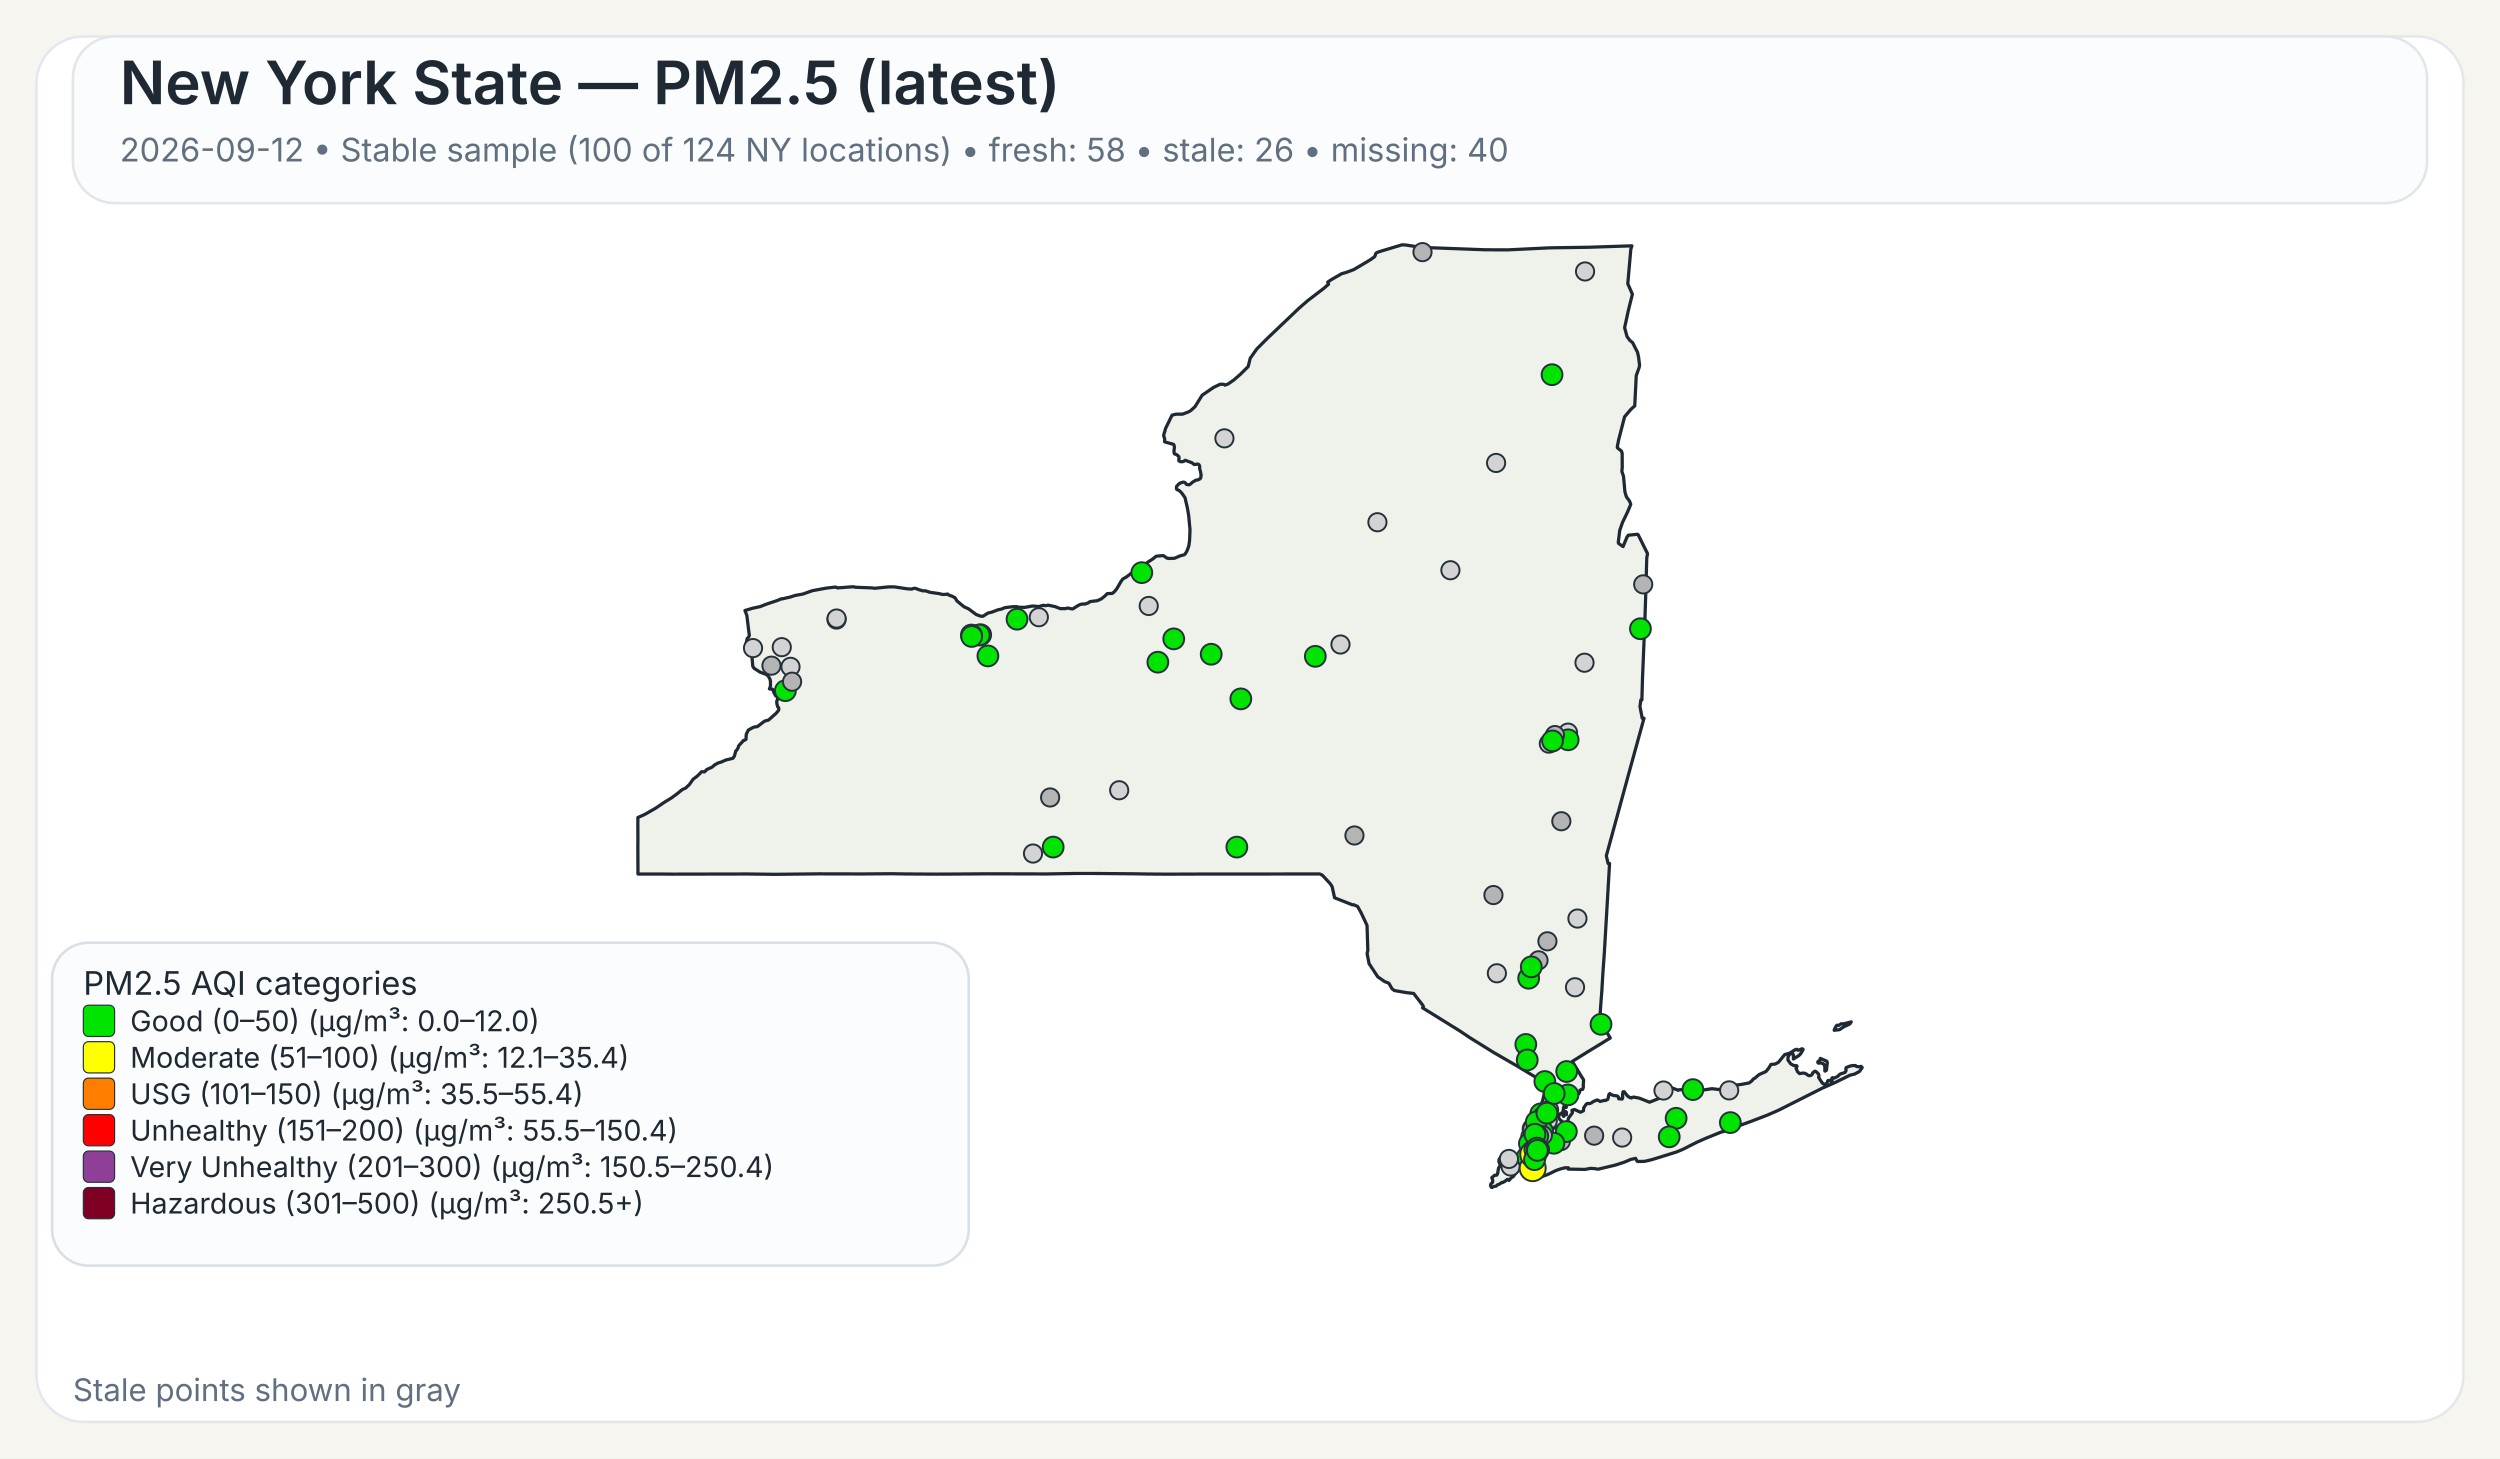
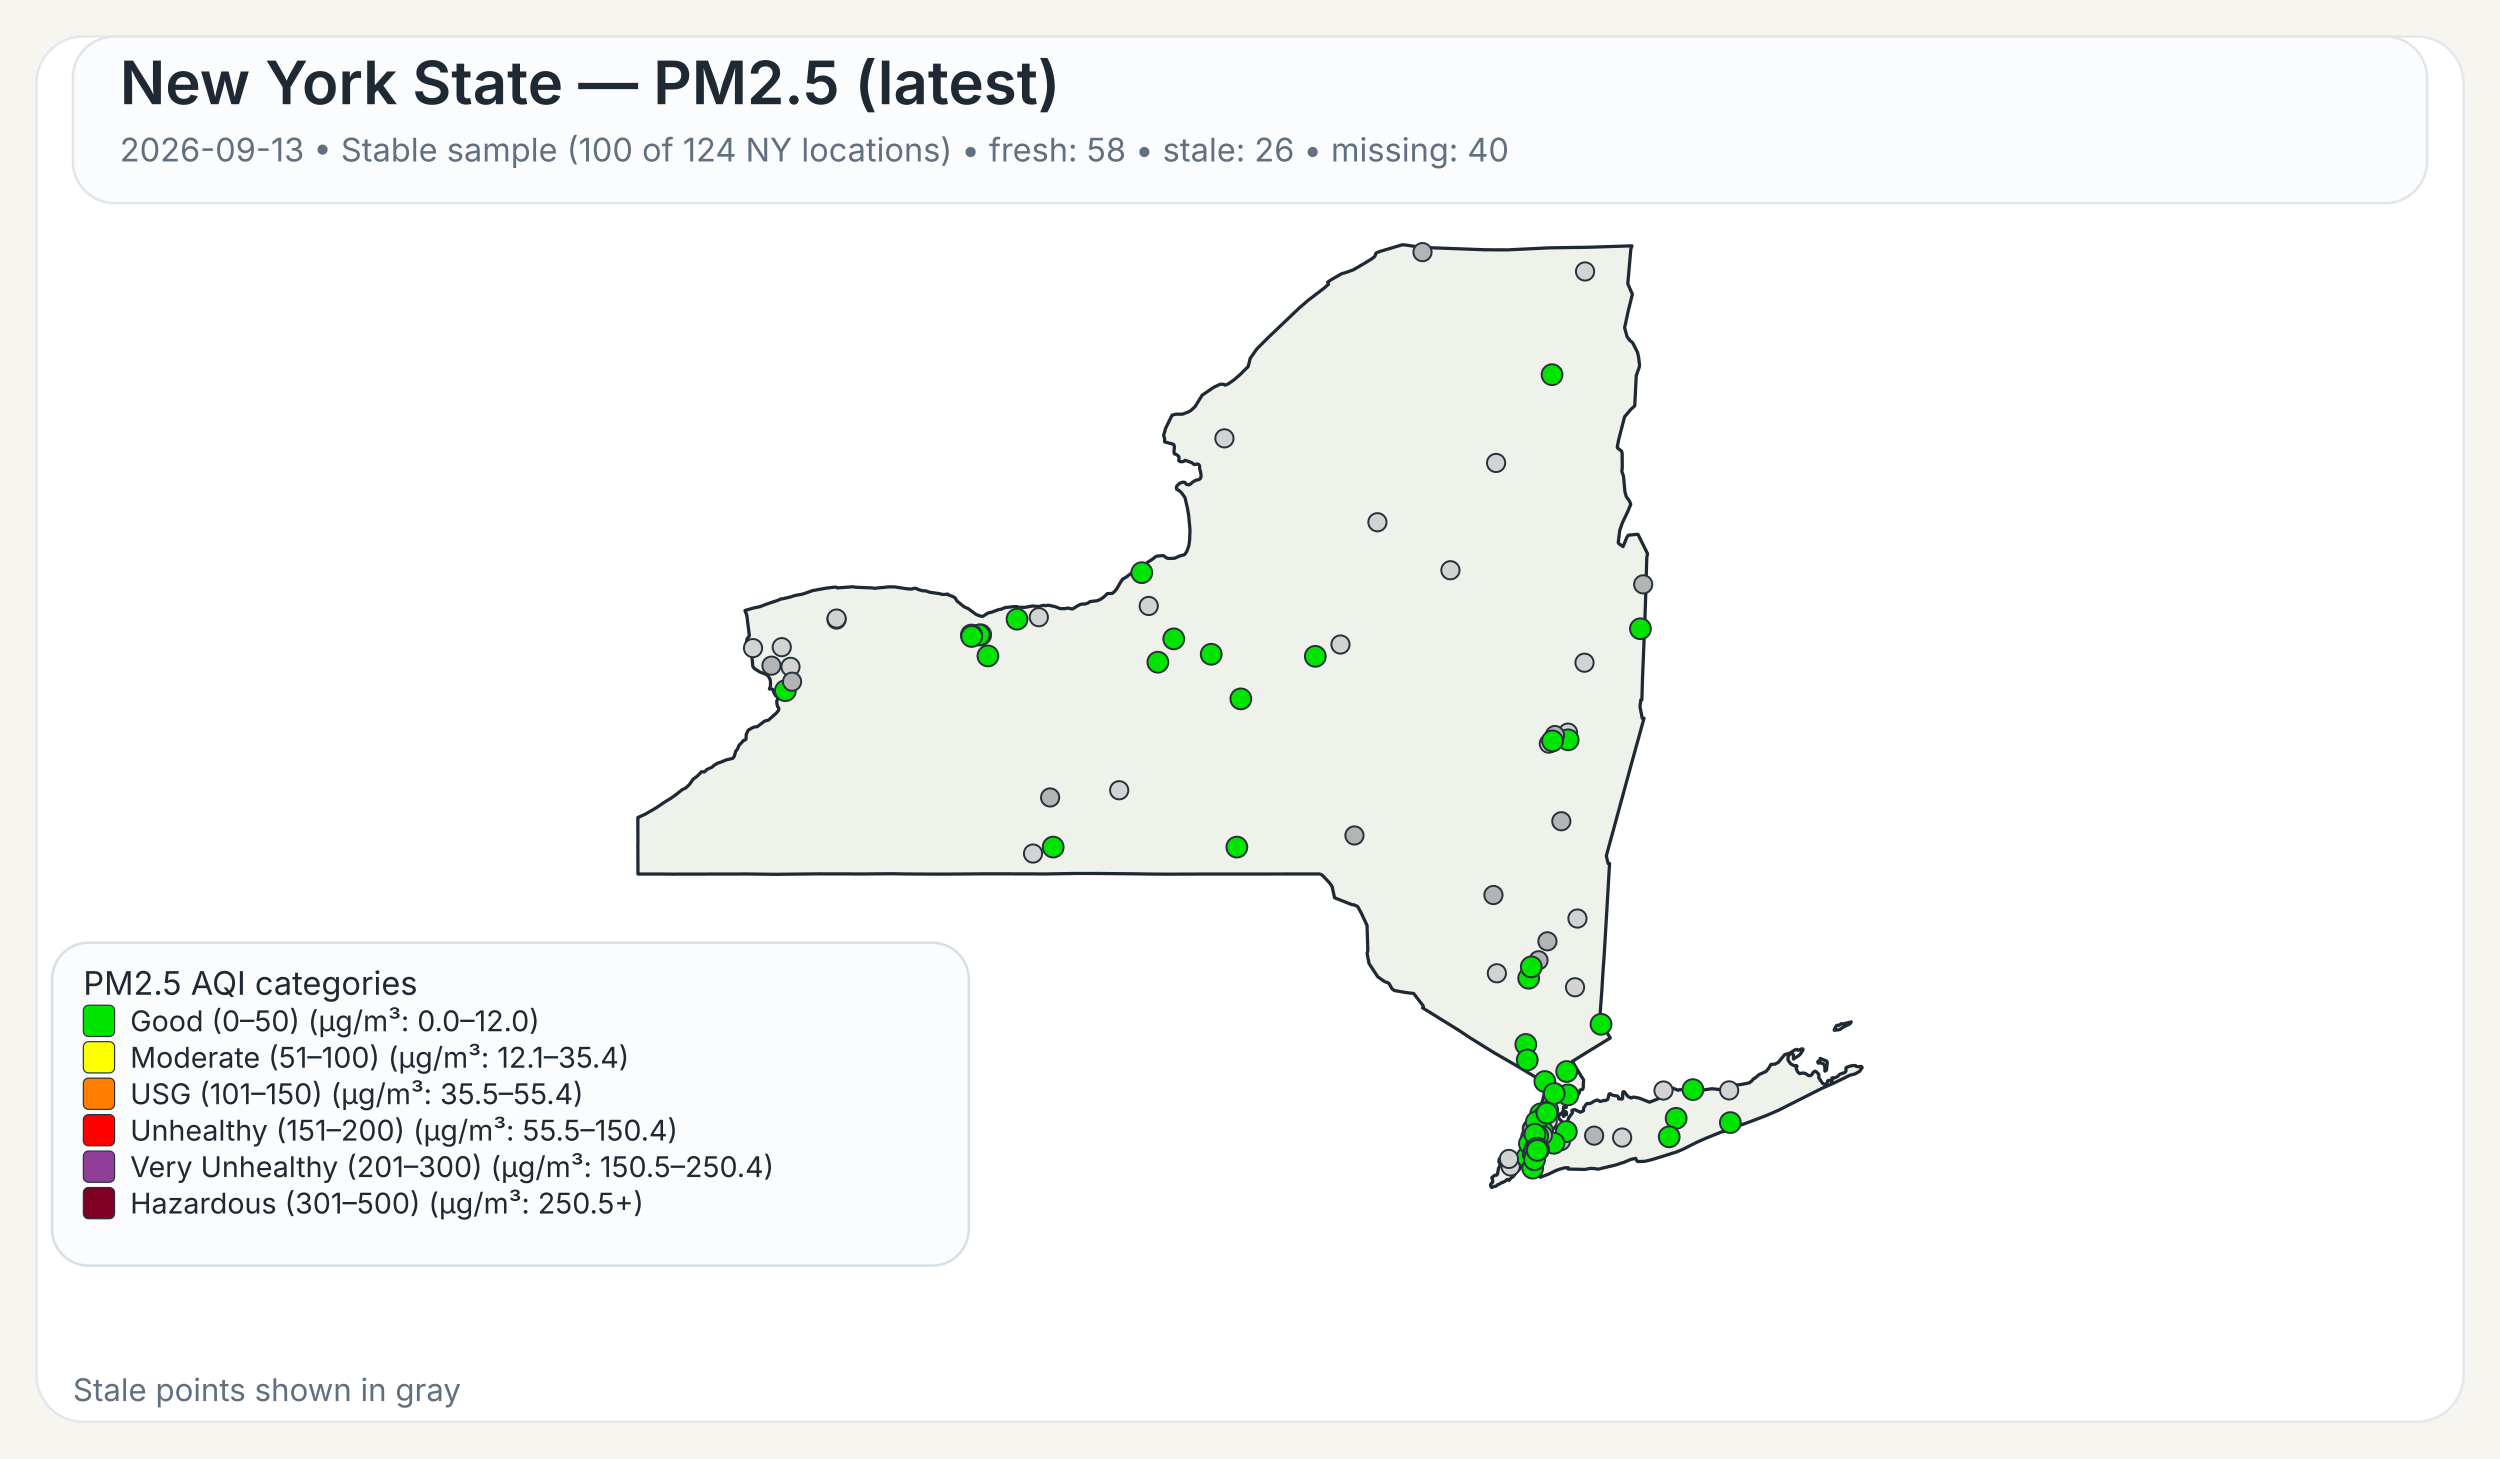
<svg xmlns="http://www.w3.org/2000/svg" width="960" height="560">
  <rect x="0" y="0" width="960" height="560" fill="#F7F5EF" />
  <rect x="14" y="14" width="932" height="532" rx="18" ry="18" fill="#FFFFFF" stroke="#E4E8EE" stroke-width="1" />
  <rect x="28" y="14" width="904" height="64" rx="16" ry="16" fill="#FBFCFD" stroke="#E1E6EB" stroke-width="1" />
  <text x="46" y="40" font-family="Public Sans, Inter, Aptos, Segoe UI, Arial, sans-serif" font-size="23" font-weight="600" fill="#1F2933">New York State — PM2.5 (latest)</text>
-   <text x="46" y="62" font-family="Public Sans, Inter, Aptos, Segoe UI, Arial, sans-serif" font-size="12.5" font-weight="400" fill="#607080">2026-09-12 • Stable sample (100 of 124 NY locations) • fresh: 58 • stale: 26 • missing: 40</text>
+   <text x="46" y="62" font-family="Public Sans, Inter, Aptos, Segoe UI, Arial, sans-serif" font-size="12.5" font-weight="400" fill="#607080">2026-09-13 • Stable sample (100 of 124 NY locations) • fresh: 58 • stale: 26 • missing: 40</text>
  <path d="M601.06,426.90 L601.23,426.83 L601.48,427.07 L601.55,427.32 L601.50,428.06 L601.28,428.08 L601.08,427.81 L601.04,427.27 L601.06,426.90 Z" fill="#EEF2EA" stroke="#1F2933" stroke-width="1.25" stroke-linejoin="round" />
  <path d="M585.16,439.66 L585.21,439.61 L585.24,439.63 L585.33,439.75 L585.00,440.50 L584.94,440.59 L584.83,440.54 L584.77,440.43 L584.80,440.38 L585.16,439.66 Z" fill="#EEF2EA" stroke="#1F2933" stroke-width="1.25" stroke-linejoin="round" />
  <path d="M579.00,452.87 L578.74,452.93 L578.02,453.54 L577.00,454.12 L576.75,454.04 L575.70,454.75 L575.07,454.93 L574.52,455.48 L573.72,455.58 L572.92,456.00 L572.71,455.95 L572.45,455.50 L572.36,455.05 L572.56,454.57 L573.14,454.01 L573.21,453.18 L572.85,452.21 L573.97,451.28 L574.68,451.28 L575.04,450.81 L575.45,448.53 L575.88,447.92 L575.97,447.53 L575.92,446.38 L575.63,446.32 L575.58,446.12 L575.66,445.16 L576.32,444.30 L576.87,444.03 L577.23,444.07 L577.46,444.30 L578.49,444.56 L580.44,444.30 L582.44,443.79 L583.07,443.83 L583.44,444.38 L583.57,445.77 L584.00,446.72 L584.43,447.38 L584.07,448.20 L583.53,448.95 L582.19,450.36 L580.96,451.93 L580.89,451.88 L580.35,452.27 L579.42,453.28 L579.25,452.99 L579.00,452.87 Z" fill="#EEF2EA" stroke="#1F2933" stroke-width="1.25" stroke-linejoin="round" />
  <path d="M698.65,407.28 L698.89,406.98 L698.98,406.42 L701.51,407.51 L701.69,408.12 L701.35,410.97 L700.83,411.31 L700.74,411.25 L700.74,409.57 L700.38,408.71 L700.19,408.52 L699.35,408.18 L698.24,408.24 L698.08,408.08 L698.02,407.81 L698.15,407.57 L698.65,407.28 Z" fill="#EEF2EA" stroke="#1F2933" stroke-width="1.25" stroke-linejoin="round" />
  <path d="M709.87,392.68 L710.87,392.40 L710.37,393.17 L709.71,393.51 L708.74,393.94 L707.77,394.42 L706.83,395.10 L706.37,395.39 L704.33,395.63 L704.44,395.18 L704.77,394.57 L705.12,393.94 L705.39,393.69 L706.11,393.74 L707.05,393.11 L707.70,393.19 L709.32,392.81 L709.87,392.68 Z" fill="#EEF2EA" stroke="#1F2933" stroke-width="1.25" stroke-linejoin="round" />
  <path d="M601.43,424.75 L601.44,424.82 L601.44,424.87 L601.44,424.97 L601.48,425.16 L601.44,425.24 L601.21,425.31 L600.95,425.08 L600.95,424.92 L601.10,424.88 L601.13,424.65 L601.23,424.58 L601.37,424.64 L601.42,424.70 L601.43,424.75 Z" fill="#EEF2EA" stroke="#1F2933" stroke-width="1.25" stroke-linejoin="round" />
  <path d="M623.05,163.10 L621.53,169.00 L621.04,171.61 L621.07,171.95 L622.62,173.20 L622.91,174.06 L622.94,179.46 L622.80,180.98 L623.43,182.92 L623.96,188.79 L624.50,190.70 L624.50,190.71 L625.79,192.51 L626.21,193.67 L625.60,195.12 L625.01,196.54 L623.06,200.59 L622.75,201.47 L621.98,203.67 L621.41,208.34 L621.56,208.68 L623.25,209.89 L624.72,206.33 L625.25,205.52 L628.84,205.16 L629.06,205.34 L632.45,212.18 L632.66,212.61 L632.36,214.21 L632.03,225.74 L632.03,225.80 L632.02,226.34 L632.00,227.05 L631.90,230.25 L631.64,238.09 L631.03,253.00 L630.74,259.97 L630.73,260.06 L630.73,260.23 L630.48,268.80 L630.08,268.74 L629.75,271.32 L630.61,275.80 L631.30,275.80 L628.80,284.88 L626.09,294.70 L622.63,307.38 L616.83,328.64 L617.50,331.57 L618.07,331.57 L617.02,349.62 L617.02,349.66 L616.71,354.88 L616.28,362.25 L616.04,366.27 L615.53,373.42 L615.30,377.22 L615.29,377.28 L615.29,377.35 L615.28,377.44 L615.28,377.49 L615.27,377.53 L615.19,379.03 L615.19,379.14 L615.18,379.18 L615.18,379.35 L615.17,379.49 L615.12,380.31 L615.09,380.73 L615.08,380.89 L614.72,385.46 L614.66,386.30 L614.29,391.98 L618.35,398.60 L616.75,399.56 L616.45,399.75 L610.52,403.39 L609.46,404.03 L609.01,404.31 L603.77,407.58 L605.77,410.89 L606.19,411.58 L606.62,412.29 L607.18,413.23 L608.08,414.62 L608.12,414.70 L607.96,416.83 L608.04,417.28 L607.81,418.17 L607.68,418.35 L607.54,418.27 L606.73,418.62 L606.42,419.73 L606.23,420.03 L605.55,420.48 L604.13,421.08 L603.54,421.65 L602.05,422.64 L600.59,424.82 L600.46,425.17 L600.38,425.37 L600.34,426.13 L600.15,426.98 L600.19,427.32 L600.39,427.51 L600.54,427.87 L600.54,428.09 L600.53,428.27 L600.60,428.55 L600.51,428.65 L600.44,428.71 L600.35,428.62 L600.18,428.29 L600.01,427.93 L600.10,427.54 L599.94,427.19 L599.85,427.21 L599.64,427.48 L599.51,427.81 L599.07,427.70 L598.72,427.92 L598.55,428.85 L598.57,429.17 L598.77,429.63 L599.21,430.17 L599.64,430.41 L600.31,431.59 L600.59,432.07 L600.90,432.04 L601.36,431.60 L601.36,431.60 L602.21,429.98 L602.19,429.51 L603.74,427.42 L603.84,427.11 L603.60,426.42 L603.67,426.33 L604.61,426.05 L606.88,427.09 L607.17,426.96 L608.05,426.54 L608.14,425.40 L608.93,424.24 L609.36,423.80 L609.77,423.70 L610.33,423.82 L611.26,423.43 L611.66,423.07 L613.16,422.42 L613.38,422.39 L614.46,422.95 L616.17,422.51 L616.43,422.62 L617.32,422.20 L617.49,421.82 L617.52,421.77 L617.81,420.28 L618.19,419.93 L618.22,419.96 L618.50,420.18 L618.60,420.26 L618.84,420.36 L619.48,420.63 L619.66,420.66 L619.90,420.69 L620.59,420.79 L621.03,420.85 L621.08,420.86 L621.49,421.26 L621.50,421.39 L621.55,421.93 L622.90,422.03 L623.09,421.64 L623.06,420.27 L623.21,419.33 L623.28,419.23 L623.69,419.22 L624.78,420.64 L625.29,421.11 L626.07,421.51 L626.50,421.62 L626.59,421.46 L627.35,421.28 L629.51,421.69 L629.51,421.69 L633.42,423.24 L638.19,421.34 L638.36,420.84 L638.45,419.18 L638.68,418.35 L640.49,417.89 L642.20,417.80 L644.45,418.67 L644.65,418.48 L647.29,418.32 L649.72,418.35 L652.18,418.65 L653.70,418.61 L657.40,418.06 L660.48,418.42 L661.32,417.62 L664.03,416.80 L665.53,416.46 L666.97,416.64 L668.73,416.40 L671.71,415.83 L672.90,414.88 L673.16,414.40 L673.82,414.05 L675.50,412.63 L678.13,411.46 L679.12,410.27 L680.04,408.74 L681.66,408.60 L682.91,407.93 L685.34,404.94 L686.69,404.59 L687.35,404.38 L689.21,403.16 L689.94,402.93 L690.28,403.23 L690.57,403.30 L691.93,402.73 L692.35,402.87 L692.38,403.11 L691.44,404.66 L690.75,405.35 L688.66,406.65 L688.68,405.06 L688.30,404.60 L687.92,404.54 L687.60,404.66 L687.09,405.06 L686.58,406.01 L686.59,407.08 L687.65,408.54 L688.81,409.15 L689.85,409.20 L690.06,409.50 L689.68,410.21 L690.24,411.51 L691.03,412.27 L692.17,412.06 L692.88,412.09 L693.59,412.39 L694.51,413.06 L695.19,413.03 L695.62,412.79 L695.84,412.56 L696.12,411.95 L696.83,411.38 L696.98,411.33 L697.37,411.49 L698.35,412.46 L698.48,413.14 L698.35,413.73 L699.60,415.66 L700.04,416.12 L700.44,416.32 L700.84,416.33 L701.58,415.93 L701.76,415.37 L701.81,415.13 L701.99,414.91 L702.86,414.89 L703.07,415.26 L703.12,415.25 L703.24,415.22 L703.45,415.13 L703.57,414.86 L703.45,414.38 L703.43,414.00 L703.70,413.83 L704.39,413.98 L705.62,413.37 L706.56,412.46 L708.48,411.82 L708.83,411.29 L708.88,410.85 L708.80,410.51 L708.92,409.94 L710.19,409.44 L711.31,409.19 L712.51,409.17 L712.73,409.44 L713.09,409.58 L714.27,409.63 L714.58,409.48 L714.99,409.75 L715.07,409.99 L714.02,411.45 L712.24,412.42 L710.34,412.90 L704.77,415.65 L699.71,417.88 L682.98,426.32 L678.57,428.24 L672.42,430.60 L662.20,434.30 L661.73,434.58 L661.49,434.51 L660.84,434.74 L655.19,437.03 L651.62,438.61 L646.31,441.30 L643.78,442.36 L638.41,444.04 L634.66,445.20 L632.83,445.67 L631.47,445.96 L631.32,445.96 L628.83,446.02 L628.63,445.87 L628.07,444.81 L626.15,445.24 L623.74,446.28 L621.85,446.89 L620.27,447.40 L613.61,448.98 L612.34,448.74 L610.73,448.66 L608.60,449.06 L605.36,448.99 L602.17,448.93 L602.19,448.77 L602.25,448.43 L600.97,448.42 L599.39,448.83 L599.07,448.91 L597.43,449.50 L594.79,450.81 L591.48,452.07 L591.48,451.26 L591.59,450.86 L591.41,450.49 L591.24,450.39 L590.88,450.18 L590.56,449.81 L590.00,449.87 L588.10,450.05 L587.46,450.03 L587.05,449.85 L586.87,449.72 L586.81,449.43 L587.15,448.99 L587.21,448.90 L587.49,448.42 L587.39,448.02 L586.94,447.62 L585.63,447.32 L585.23,446.64 L585.06,445.69 L585.31,444.71 L585.45,444.41 L585.68,443.96 L586.50,442.95 L586.37,441.37 L586.22,441.17 L586.16,441.08 L586.11,440.71 L586.29,440.19 L586.49,440.03 L586.59,439.53 L586.42,439.11 L586.13,438.91 L586.77,435.14 L587.04,434.58 L587.53,433.54 L588.00,432.56 L588.37,431.79 L590.66,426.98 L591.27,425.68 L591.55,425.09 L591.55,425.09 L591.90,424.00 L592.36,422.57 L592.47,422.24 L593.89,415.87 L593.37,415.86 L592.83,415.54 L585.14,410.91 L585.14,410.91 L582.09,409.08 L581.83,408.93 L574.90,404.92 L573.64,404.20 L565.84,399.35 L564.27,398.37 L560.37,395.76 L546.26,387.01 L546.57,386.68 L546.49,386.22 L542.83,381.48 L542.63,381.46 L540.06,381.17 L535.45,380.37 L534.54,379.69 L533.32,377.55 L531.70,376.93 L529.06,375.09 L525.71,370.01 L525.14,367.03 L524.96,366.10 L525.25,365.02 L524.94,355.37 L522.72,350.61 L521.32,348.08 L519.78,347.40 L519.41,347.49 L512.48,344.75 L511.52,340.44 L510.72,339.24 L507.79,336.09 L506.74,335.59 L502.43,335.60 L502.18,335.60 L499.75,335.60 L499.39,335.61 L499.35,335.61 L469.83,335.63 L469.66,335.63 L462.36,335.64 L461.30,335.63 L460.85,335.63 L460.00,335.64 L448.21,335.68 L447.85,335.68 L441.17,335.63 L440.91,335.63 L435.49,335.54 L435.46,335.54 L420.14,335.41 L418.99,335.41 L413.90,335.41 L413.83,335.41 L413.52,335.41 L412.93,335.41 L412.60,335.42 L411.23,335.45 L411.22,335.45 L408.74,335.48 L408.73,335.48 L401.77,335.60 L379.14,335.54 L372.91,335.59 L364.59,335.65 L360.26,335.66 L359.71,335.67 L347.88,335.60 L347.87,335.60 L342.30,335.51 L337.43,335.55 L331.40,335.60 L314.24,335.56 L297.70,335.74 L295.08,335.71 L287.13,335.61 L286.61,335.61 L258.23,335.67 L257.47,335.66 L253.93,335.63 L253.07,335.62 L253.07,335.63 L244.98,335.62 L244.93,325.04 L244.95,323.48 L244.96,322.52 L244.95,321.67 L244.95,321.16 L244.95,320.84 L244.93,316.08 L244.94,315.42 L244.94,313.93 L247.57,312.75 L251.88,310.27 L254.93,308.19 L257.77,306.44 L259.87,304.92 L262.02,303.17 L263.28,302.62 L264.74,301.24 L266.14,299.24 L267.54,298.19 L268.72,297.09 L269.32,296.39 L269.90,296.33 L270.33,296.44 L270.54,296.38 L271.04,295.92 L271.36,295.51 L273.40,294.60 L274.52,293.65 L275.81,292.96 L276.98,292.61 L278.76,291.83 L281.41,291.20 L282.01,290.34 L282.12,289.92 L282.55,288.31 L282.75,288.22 L283.00,287.95 L283.49,287.01 L283.63,286.42 L285.57,284.28 L285.90,284.29 L286.46,283.91 L286.55,282.02 L287.35,280.35 L289.13,279.36 L289.89,279.12 L290.78,279.05 L293.57,276.92 L295.12,276.50 L298.07,273.86 L298.97,272.76 L299.09,272.13 L298.79,271.45 L298.62,271.42 L298.36,270.43 L298.24,269.33 L298.55,268.66 L298.61,268.16 L298.25,267.28 L297.85,267.20 L297.24,266.09 L296.70,264.68 L295.46,264.54 L295.86,263.47 L295.86,261.59 L295.66,260.80 L295.08,259.71 L294.94,259.59 L294.28,258.99 L291.89,258.11 L289.57,256.64 L289.07,255.88 L288.57,250.10 L288.55,249.89 L286.78,249.43 L286.31,248.17 L286.88,245.30 L287.63,244.40 L287.73,243.95 L286.78,236.32 L286.06,234.43 L289.07,233.54 L291.93,232.93 L294.37,231.97 L298.62,230.55 L299.99,229.95 L300.12,230.02 L303.47,229.26 L305.29,228.66 L308.28,228.12 L312.00,226.81 L317.17,225.86 L320.65,225.44 L321.03,225.47 L321.59,225.76 L322.04,225.72 L327.70,225.30 L328.39,225.50 L334.82,225.75 L335.83,225.90 L341.09,225.38 L343.51,225.37 L348.32,226.10 L349.98,226.20 L350.03,226.20 L351.12,225.89 L351.79,225.98 L352.52,226.34 L354.31,226.87 L355.38,226.87 L357.13,227.45 L360.63,227.94 L361.77,228.24 L362.50,228.28 L363.98,228.13 L364.17,228.44 L365.74,229.01 L366.72,229.54 L367.48,230.77 L369.92,232.79 L370.31,233.07 L371.82,233.73 L373.38,234.88 L374.86,235.97 L376.42,236.57 L377.42,236.67 L379.40,235.40 L380.84,235.07 L383.21,234.17 L384.54,233.89 L385.93,233.32 L386.27,233.28 L386.83,233.22 L388.90,232.98 L390.48,232.95 L391.11,233.18 L393.48,233.24 L396.46,232.70 L398.89,232.91 L400.66,232.42 L401.43,232.58 L402.53,232.39 L405.18,232.95 L407.17,233.73 L409.20,233.71 L409.87,233.47 L411.66,233.83 L412.03,233.77 L413.80,232.63 L414.88,232.08 L415.91,231.92 L416.48,231.99 L417.81,231.55 L418.60,231.00 L421.39,230.66 L422.92,229.95 L424.23,228.91 L425.18,227.95 L425.69,227.93 L427.12,227.87 L427.93,227.21 L428.83,226.10 L430.44,223.32 L431.14,222.35 L431.96,221.89 L432.55,221.55 L435.18,219.53 L437.03,218.59 L437.61,217.92 L437.98,217.72 L438.51,217.88 L439.70,217.38 L440.56,215.99 L442.64,214.67 L443.82,213.70 L444.23,213.55 L446.72,213.34 L448.11,214.33 L448.97,214.45 L450.99,214.38 L453.20,213.43 L454.63,213.07 L455.05,212.77 L455.69,211.79 L456.17,210.59 L456.55,209.40 L456.81,207.36 L456.96,203.41 L456.73,200.97 L456.44,197.89 L455.97,195.10 L455.02,191.05 L453.78,189.32 L452.78,188.33 L452.13,188.08 L451.81,187.86 L451.74,187.30 L451.84,186.69 L452.22,186.31 L452.64,185.89 L453.10,185.51 L453.80,185.32 L454.18,185.14 L454.70,185.18 L455.13,185.37 L455.61,186.03 L456.63,186.18 L457.19,185.84 L457.91,185.17 L459.24,184.37 L460.00,184.28 L460.73,183.93 L461.08,183.54 L461.22,182.35 L460.90,180.72 L460.70,180.14 L460.66,179.72 L460.67,178.99 L460.38,178.40 L459.97,178.19 L458.56,178.39 L457.66,177.67 L455.09,176.75 L454.57,177.13 L454.12,177.30 L453.65,177.30 L453.29,177.28 L452.94,177.12 L452.67,176.90 L452.67,176.38 L452.79,175.72 L452.62,175.27 L451.89,174.63 L451.54,174.45 L451.01,174.30 L450.87,173.94 L450.80,173.54 L450.84,172.88 L450.99,171.72 L450.78,170.78 L450.56,170.60 L447.23,169.68 L447.20,168.34 L446.83,167.32 L447.02,166.42 L447.35,165.48 L447.50,164.69 L450.06,159.42 L451.61,159.04 L454.05,159.05 L456.36,158.18 L457.28,157.64 L458.88,156.17 L461.63,151.75 L465.96,148.79 L468.59,147.53 L469.94,147.58 L470.43,147.90 L471.65,147.40 L473.83,145.88 L476.29,143.74 L476.97,143.06 L479.31,140.74 L480.08,137.59 L482.60,134.01 L486.70,129.90 L498.91,118.26 L502.36,115.29 L508.27,110.78 L510.16,109.15 L509.83,108.34 L511.28,107.35 L515.25,105.08 L516.86,104.64 L519.80,103.55 L524.26,100.92 L526.51,99.55 L527.81,98.60 L528.14,98.00 L528.16,97.54 L528.55,97.08 L529.76,96.60 L538.43,94.00 L539.92,94.10 L544.47,94.80 L545.84,95.00 L570.26,95.91 L578.85,95.95 L585.96,95.61 L595.04,95.17 L609.91,94.95 L626.65,94.40 L626.23,95.73 L625.68,102.02 L625.07,108.95 L626.84,112.98 L625.33,119.03 L623.85,125.84 L624.79,129.27 L625.53,130.26 L625.83,130.68 L626.91,131.56 L626.91,131.56 L628.81,135.29 L629.22,137.19 L629.59,140.21 L629.45,141.06 L628.32,144.25 L627.83,154.15 L627.74,155.85 L626.19,157.27 L623.83,160.07 L623.05,163.10 Z" fill="#EEF2EA" stroke="#1F2933" stroke-width="1.25" stroke-linejoin="round" />
  <circle cx="574.80" cy="373.74" r="3.50" fill="lightgray" stroke="#24313A" stroke-width="0.75" />
  <circle cx="296.24" cy="255.61" r="3.50" fill="rgb(180,180,180)" stroke="#24313A" stroke-width="0.75" />
  <circle cx="585.91" cy="401.06" r="4.00" fill="#00E400" stroke="#24313A" stroke-width="0.75" />
  <circle cx="590.67" cy="430.08" r="3.50" fill="lightgray" stroke="#24313A" stroke-width="0.75" />
  <circle cx="587.01" cy="375.64" r="4.00" fill="#00E400" stroke="#24313A" stroke-width="0.75" />
  <circle cx="580.07" cy="447.93" r="3.50" fill="lightgray" stroke="#24313A" stroke-width="0.75" />
  <circle cx="528.93" cy="200.54" r="3.50" fill="lightgray" stroke="#24313A" stroke-width="0.75" />
  <circle cx="622.90" cy="436.82" r="3.50" fill="lightgray" stroke="#24313A" stroke-width="0.75" />
  <circle cx="321.22" cy="237.92" r="3.50" fill="lightgray" stroke="#24313A" stroke-width="0.75" />
  <circle cx="556.96" cy="218.97" r="3.50" fill="lightgray" stroke="#24313A" stroke-width="0.75" />
  <circle cx="574.50" cy="177.77" r="3.50" fill="lightgray" stroke="#24313A" stroke-width="0.75" />
  <circle cx="429.77" cy="303.46" r="3.50" fill="lightgray" stroke="#24313A" stroke-width="0.75" />
  <circle cx="514.74" cy="247.49" r="3.50" fill="lightgray" stroke="#24313A" stroke-width="0.75" />
  <circle cx="470.18" cy="168.33" r="3.50" fill="lightgray" stroke="#24313A" stroke-width="0.75" />
  <circle cx="376.59" cy="243.75" r="4.00" fill="#00E400" stroke="#24313A" stroke-width="0.75" />
  <circle cx="591.63" cy="427.72" r="4.00" fill="#00E400" stroke="#24313A" stroke-width="0.75" />
  <circle cx="593.40" cy="430.37" r="3.50" fill="lightgray" stroke="#24313A" stroke-width="0.75" />
  <circle cx="593.93" cy="437.51" r="4.00" fill="#00E400" stroke="#24313A" stroke-width="0.75" />
  <circle cx="602.12" cy="281.33" r="3.50" fill="lightgray" stroke="#24313A" stroke-width="0.75" />
  <circle cx="398.91" cy="237.01" r="3.50" fill="lightgray" stroke="#24313A" stroke-width="0.75" />
  <circle cx="598.03" cy="436.67" r="4.00" fill="#00E400" stroke="#24313A" stroke-width="0.75" />
  <circle cx="595.98" cy="143.88" r="4.00" fill="#00E400" stroke="#24313A" stroke-width="0.75" />
  <circle cx="601.61" cy="411.46" r="4.00" fill="#00E400" stroke="#24313A" stroke-width="0.75" />
  <circle cx="608.45" cy="254.48" r="3.50" fill="lightgray" stroke="#24313A" stroke-width="0.75" />
  <circle cx="604.81" cy="379.11" r="3.50" fill="lightgray" stroke="#24313A" stroke-width="0.75" />
  <circle cx="588.51" cy="437.27" r="3.50" fill="rgb(180,180,180)" stroke="#24313A" stroke-width="0.75" />
  <circle cx="465.10" cy="251.23" r="4.00" fill="#00E400" stroke="#24313A" stroke-width="0.75" />
  <circle cx="396.68" cy="327.76" r="3.50" fill="lightgray" stroke="#24313A" stroke-width="0.75" />
  <circle cx="643.63" cy="429.43" r="4.00" fill="#00E400" stroke="#24313A" stroke-width="0.75" />
  <circle cx="586.47" cy="444.33" r="4.00" fill="#00E400" stroke="#24313A" stroke-width="0.75" />
  <circle cx="303.55" cy="256.06" r="3.50" fill="lightgray" stroke="#24313A" stroke-width="0.75" />
  <circle cx="602.17" cy="284.09" r="4.00" fill="#00E400" stroke="#24313A" stroke-width="0.75" />
  <circle cx="301.59" cy="265.22" r="4.00" fill="#00E400" stroke="#24313A" stroke-width="0.75" />
  <circle cx="321.26" cy="237.52" r="3.50" fill="lightgray" stroke="#24313A" stroke-width="0.75" />
  <circle cx="612.15" cy="436.09" r="3.50" fill="rgb(180,180,180)" stroke="#24313A" stroke-width="0.75" />
  <circle cx="587.88" cy="438.53" r="3.50" fill="rgb(180,180,180)" stroke="#24313A" stroke-width="0.75" />
  <circle cx="591.83" cy="440.12" r="3.50" fill="lightgray" stroke="#24313A" stroke-width="0.75" />
  <circle cx="594.32" cy="430.48" r="3.50" fill="lightgray" stroke="#24313A" stroke-width="0.75" />
  <circle cx="594.83" cy="426.21" r="3.50" fill="lightgray" stroke="#24313A" stroke-width="0.75" />
  <circle cx="605.74" cy="352.72" r="3.50" fill="lightgray" stroke="#24313A" stroke-width="0.75" />
  <circle cx="664.00" cy="418.71" r="3.50" fill="lightgray" stroke="#24313A" stroke-width="0.75" />
  <circle cx="546.24" cy="96.82" r="3.50" fill="rgb(180,180,180)" stroke="#24313A" stroke-width="0.75" />
  <circle cx="638.78" cy="418.76" r="3.50" fill="lightgray" stroke="#24313A" stroke-width="0.75" />
  <circle cx="304.16" cy="261.77" r="3.50" fill="rgb(180,180,180)" stroke="#24313A" stroke-width="0.75" />
  <circle cx="441.11" cy="232.69" r="3.50" fill="lightgray" stroke="#24313A" stroke-width="0.75" />
  <circle cx="598.43" cy="436.52" r="4.00" fill="#00E400" stroke="#24313A" stroke-width="0.75" />
  <circle cx="376.03" cy="243.84" r="4.00" fill="#00E400" stroke="#24313A" stroke-width="0.75" />
  <circle cx="592.26" cy="428.72" r="3.50" fill="rgb(180,180,180)" stroke="#24313A" stroke-width="0.75" />
  <circle cx="579.43" cy="445.03" r="3.50" fill="lightgray" stroke="#24313A" stroke-width="0.75" />
  <circle cx="602.08" cy="420.44" r="4.00" fill="#00E400" stroke="#24313A" stroke-width="0.75" />
  <circle cx="590.18" cy="441.64" r="3.50" fill="rgb(180,180,180)" stroke="#24313A" stroke-width="0.75" />
  <circle cx="520.11" cy="320.82" r="3.50" fill="rgb(180,180,180)" stroke="#24313A" stroke-width="0.75" />
  <circle cx="601.48" cy="434.51" r="3.50" fill="rgb(180,180,180)" stroke="#24313A" stroke-width="0.75" />
  <circle cx="598.28" cy="436.62" r="3.50" fill="rgb(180,180,180)" stroke="#24313A" stroke-width="0.75" />
  <circle cx="601.48" cy="434.52" r="3.50" fill="lightgray" stroke="#24313A" stroke-width="0.75" />
  <circle cx="608.66" cy="104.24" r="3.50" fill="lightgray" stroke="#24313A" stroke-width="0.75" />
  <circle cx="373.02" cy="243.85" r="4.00" fill="#00E400" stroke="#24313A" stroke-width="0.75" />
  <circle cx="598.27" cy="436.67" r="3.50" fill="lightgray" stroke="#24313A" stroke-width="0.75" />
  <circle cx="598.28" cy="436.62" r="3.50" fill="lightgray" stroke="#24313A" stroke-width="0.75" />
  <circle cx="587.67" cy="436.46" r="3.50" fill="lightgray" stroke="#24313A" stroke-width="0.75" />
  <circle cx="590.79" cy="368.76" r="3.50" fill="rgb(180,180,180)" stroke="#24313A" stroke-width="0.75" />
  <circle cx="593.22" cy="415.30" r="4.00" fill="#00E400" stroke="#24313A" stroke-width="0.75" />
-   <circle cx="590.92" cy="439.03" r="5.00" fill="#FFFF00" stroke="#24313A" stroke-width="0.75" />
+   <circle cx="590.92" cy="439.03" r="4.00" fill="#00E400" stroke="#24313A" stroke-width="0.75" />
  <circle cx="300.20" cy="248.51" r="3.50" fill="lightgray" stroke="#24313A" stroke-width="0.75" />
-   <circle cx="588.55" cy="448.58" r="5.00" fill="#FFFF00" stroke="#24313A" stroke-width="0.75" />
+   <circle cx="588.55" cy="448.58" r="4.00" fill="#00E400" stroke="#24313A" stroke-width="0.75" />
  <circle cx="592.77" cy="438.21" r="3.50" fill="lightgray" stroke="#24313A" stroke-width="0.75" />
  <circle cx="592.77" cy="438.23" r="3.50" fill="rgb(180,180,180)" stroke="#24313A" stroke-width="0.75" />
  <circle cx="592.78" cy="438.21" r="3.50" fill="rgb(180,180,180)" stroke="#24313A" stroke-width="0.75" />
  <circle cx="592.81" cy="438.17" r="3.50" fill="rgb(180,180,180)" stroke="#24313A" stroke-width="0.75" />
  <circle cx="592.70" cy="438.35" r="3.50" fill="rgb(180,180,180)" stroke="#24313A" stroke-width="0.75" />
  <circle cx="592.76" cy="438.20" r="3.50" fill="lightgray" stroke="#24313A" stroke-width="0.75" />
  <circle cx="592.66" cy="438.26" r="3.50" fill="lightgray" stroke="#24313A" stroke-width="0.75" />
  <circle cx="599.38" cy="438.19" r="3.50" fill="rgb(180,180,180)" stroke="#24313A" stroke-width="0.75" />
  <circle cx="474.95" cy="325.29" r="4.00" fill="#00E400" stroke="#24313A" stroke-width="0.75" />
  <circle cx="588.70" cy="433.55" r="4.00" fill="#00E400" stroke="#24313A" stroke-width="0.75" />
  <circle cx="601.48" cy="434.52" r="4.00" fill="#00E400" stroke="#24313A" stroke-width="0.75" />
  <circle cx="629.93" cy="241.44" r="4.00" fill="#00E400" stroke="#24313A" stroke-width="0.75" />
  <circle cx="599.55" cy="315.36" r="3.50" fill="rgb(180,180,180)" stroke="#24313A" stroke-width="0.75" />
  <circle cx="588.57" cy="437.98" r="3.50" fill="lightgray" stroke="#24313A" stroke-width="0.75" />
  <circle cx="595.75" cy="285.13" r="3.50" fill="rgb(180,180,180)" stroke="#24313A" stroke-width="0.75" />
  <circle cx="589.13" cy="443.87" r="4.00" fill="#00E400" stroke="#24313A" stroke-width="0.75" />
  <circle cx="594.21" cy="361.46" r="3.50" fill="rgb(180,180,180)" stroke="#24313A" stroke-width="0.75" />
  <circle cx="614.79" cy="393.33" r="4.00" fill="#00E400" stroke="#24313A" stroke-width="0.75" />
  <circle cx="664.45" cy="431.08" r="3.50" fill="lightgray" stroke="#24313A" stroke-width="0.75" />
  <circle cx="597.09" cy="282.26" r="3.50" fill="rgb(180,180,180)" stroke="#24313A" stroke-width="0.75" />
  <circle cx="573.48" cy="343.70" r="3.50" fill="rgb(180,180,180)" stroke="#24313A" stroke-width="0.75" />
  <circle cx="373.13" cy="244.40" r="4.00" fill="#00E400" stroke="#24313A" stroke-width="0.75" />
  <circle cx="590.03" cy="441.87" r="4.00" fill="#00E400" stroke="#24313A" stroke-width="0.75" />
  <circle cx="664.45" cy="431.08" r="4.00" fill="#00E400" stroke="#24313A" stroke-width="0.75" />
  <circle cx="596.83" cy="419.91" r="4.00" fill="#00E400" stroke="#24313A" stroke-width="0.75" />
  <circle cx="640.98" cy="436.54" r="4.00" fill="#00E400" stroke="#24313A" stroke-width="0.75" />
  <circle cx="587.29" cy="439.12" r="4.00" fill="#00E400" stroke="#24313A" stroke-width="0.75" />
  <circle cx="589.23" cy="444.79" r="4.00" fill="#00E400" stroke="#24313A" stroke-width="0.75" />
  <circle cx="588.46" cy="433.42" r="3.50" fill="rgb(180,180,180)" stroke="#24313A" stroke-width="0.75" />
  <circle cx="592.37" cy="434.42" r="4.00" fill="#00E400" stroke="#24313A" stroke-width="0.75" />
  <circle cx="594.75" cy="285.55" r="3.50" fill="lightgray" stroke="#24313A" stroke-width="0.75" />
  <circle cx="630.99" cy="224.40" r="3.50" fill="rgb(180,180,180)" stroke="#24313A" stroke-width="0.75" />
  <circle cx="590.52" cy="437.49" r="4.00" fill="#00E400" stroke="#24313A" stroke-width="0.75" />
  <circle cx="589.94" cy="430.85" r="4.00" fill="#00E400" stroke="#24313A" stroke-width="0.75" />
  <circle cx="650.08" cy="418.41" r="4.00" fill="#00E400" stroke="#24313A" stroke-width="0.75" />
  <circle cx="596.15" cy="284.52" r="4.00" fill="#00E400" stroke="#24313A" stroke-width="0.75" />
-   <circle cx="588.77" cy="443.25" r="5.00" fill="#FFFF00" stroke="#24313A" stroke-width="0.75" />
+   <circle cx="588.77" cy="443.25" r="4.00" fill="#00E400" stroke="#24313A" stroke-width="0.75" />
  <circle cx="596.70" cy="439.01" r="4.00" fill="#00E400" stroke="#24313A" stroke-width="0.75" />
  <circle cx="390.54" cy="237.77" r="4.00" fill="#00E400" stroke="#24313A" stroke-width="0.75" />
  <circle cx="589.36" cy="441.38" r="4.00" fill="#00E400" stroke="#24313A" stroke-width="0.75" />
  <circle cx="450.72" cy="245.33" r="4.00" fill="#00E400" stroke="#24313A" stroke-width="0.75" />
  <circle cx="444.62" cy="254.28" r="4.00" fill="#00E400" stroke="#24313A" stroke-width="0.75" />
  <circle cx="379.36" cy="251.88" r="4.00" fill="#00E400" stroke="#24313A" stroke-width="0.75" />
  <circle cx="594.02" cy="427.45" r="4.00" fill="#00E400" stroke="#24313A" stroke-width="0.75" />
  <circle cx="592.46" cy="435.94" r="3.50" fill="rgb(180,180,180)" stroke="#24313A" stroke-width="0.75" />
  <circle cx="289.16" cy="248.87" r="3.50" fill="lightgray" stroke="#24313A" stroke-width="0.75" />
  <circle cx="505.08" cy="252.03" r="4.00" fill="#00E400" stroke="#24313A" stroke-width="0.75" />
  <circle cx="590.51" cy="436.23" r="4.00" fill="#00E400" stroke="#24313A" stroke-width="0.75" />
  <circle cx="589.41" cy="435.56" r="4.00" fill="#00E400" stroke="#24313A" stroke-width="0.75" />
  <circle cx="438.45" cy="219.90" r="4.00" fill="#00E400" stroke="#24313A" stroke-width="0.75" />
  <circle cx="589.25" cy="445.32" r="4.00" fill="#00E400" stroke="#24313A" stroke-width="0.75" />
  <circle cx="590.82" cy="441.48" r="4.00" fill="#00E400" stroke="#24313A" stroke-width="0.75" />
  <circle cx="476.48" cy="268.37" r="4.00" fill="#00E400" stroke="#24313A" stroke-width="0.75" />
  <circle cx="404.42" cy="325.28" r="4.00" fill="#00E400" stroke="#24313A" stroke-width="0.75" />
  <circle cx="403.25" cy="306.23" r="3.50" fill="rgb(180,180,180)" stroke="#24313A" stroke-width="0.75" />
  <circle cx="586.46" cy="407.02" r="4.00" fill="#00E400" stroke="#24313A" stroke-width="0.75" />
  <circle cx="590.18" cy="440.88" r="4.00" fill="#00E400" stroke="#24313A" stroke-width="0.75" />
  <circle cx="590.36" cy="441.75" r="4.00" fill="#00E400" stroke="#24313A" stroke-width="0.75" />
  <circle cx="588.01" cy="371.28" r="4.00" fill="#00E400" stroke="#24313A" stroke-width="0.75" />
  <rect x="20" y="362" width="352" height="124" rx="14" ry="14" fill="#FBFCFD" stroke="#D8E0E7" stroke-width="1" />
  <text x="32" y="382" font-family="Inter, Aptos, Segoe UI, Arial, sans-serif" font-size="12.5" fill="#1F2933">PM2.5 AQI categories</text>
  <rect x="32" y="386" width="12" height="12" rx="2" ry="2" fill="#00E400" stroke="#24313A" stroke-width="0.45" />
  <text x="50" y="396" font-family="Inter, Aptos, Segoe UI, Arial, sans-serif" font-size="11" fill="#1F2933">Good (0–50)  (µg/m³: 0.0–12.0)</text>
  <rect x="32" y="400" width="12" height="12" rx="2" ry="2" fill="#FFFF00" stroke="#24313A" stroke-width="0.45" />
  <text x="50" y="410" font-family="Inter, Aptos, Segoe UI, Arial, sans-serif" font-size="11" fill="#1F2933">Moderate (51–100)  (µg/m³: 12.1–35.4)</text>
  <rect x="32" y="414" width="12" height="12" rx="2" ry="2" fill="#FF7E00" stroke="#24313A" stroke-width="0.45" />
  <text x="50" y="424" font-family="Inter, Aptos, Segoe UI, Arial, sans-serif" font-size="11" fill="#1F2933">USG (101–150)  (µg/m³: 35.5–55.4)</text>
  <rect x="32" y="428" width="12" height="12" rx="2" ry="2" fill="#FF0000" stroke="#24313A" stroke-width="0.45" />
  <text x="50" y="438" font-family="Inter, Aptos, Segoe UI, Arial, sans-serif" font-size="11" fill="#1F2933">Unhealthy (151–200)  (µg/m³: 55.5–150.4)</text>
  <rect x="32" y="442" width="12" height="12" rx="2" ry="2" fill="#8F3F97" stroke="#24313A" stroke-width="0.45" />
  <text x="50" y="452" font-family="Inter, Aptos, Segoe UI, Arial, sans-serif" font-size="11" fill="#1F2933">Very Unhealthy (201–300)  (µg/m³: 150.5–250.4)</text>
  <rect x="32" y="456" width="12" height="12" rx="2" ry="2" fill="#7E0023" stroke="#24313A" stroke-width="0.45" />
  <text x="50" y="466" font-family="Inter, Aptos, Segoe UI, Arial, sans-serif" font-size="11" fill="#1F2933">Hazardous (301–500)  (µg/m³: 250.5+)</text>
  <text x="28" y="538" font-family="Inter, Aptos, Segoe UI, Arial, sans-serif" font-size="12" fill="#607080">Stale points shown in gray</text>
</svg>
